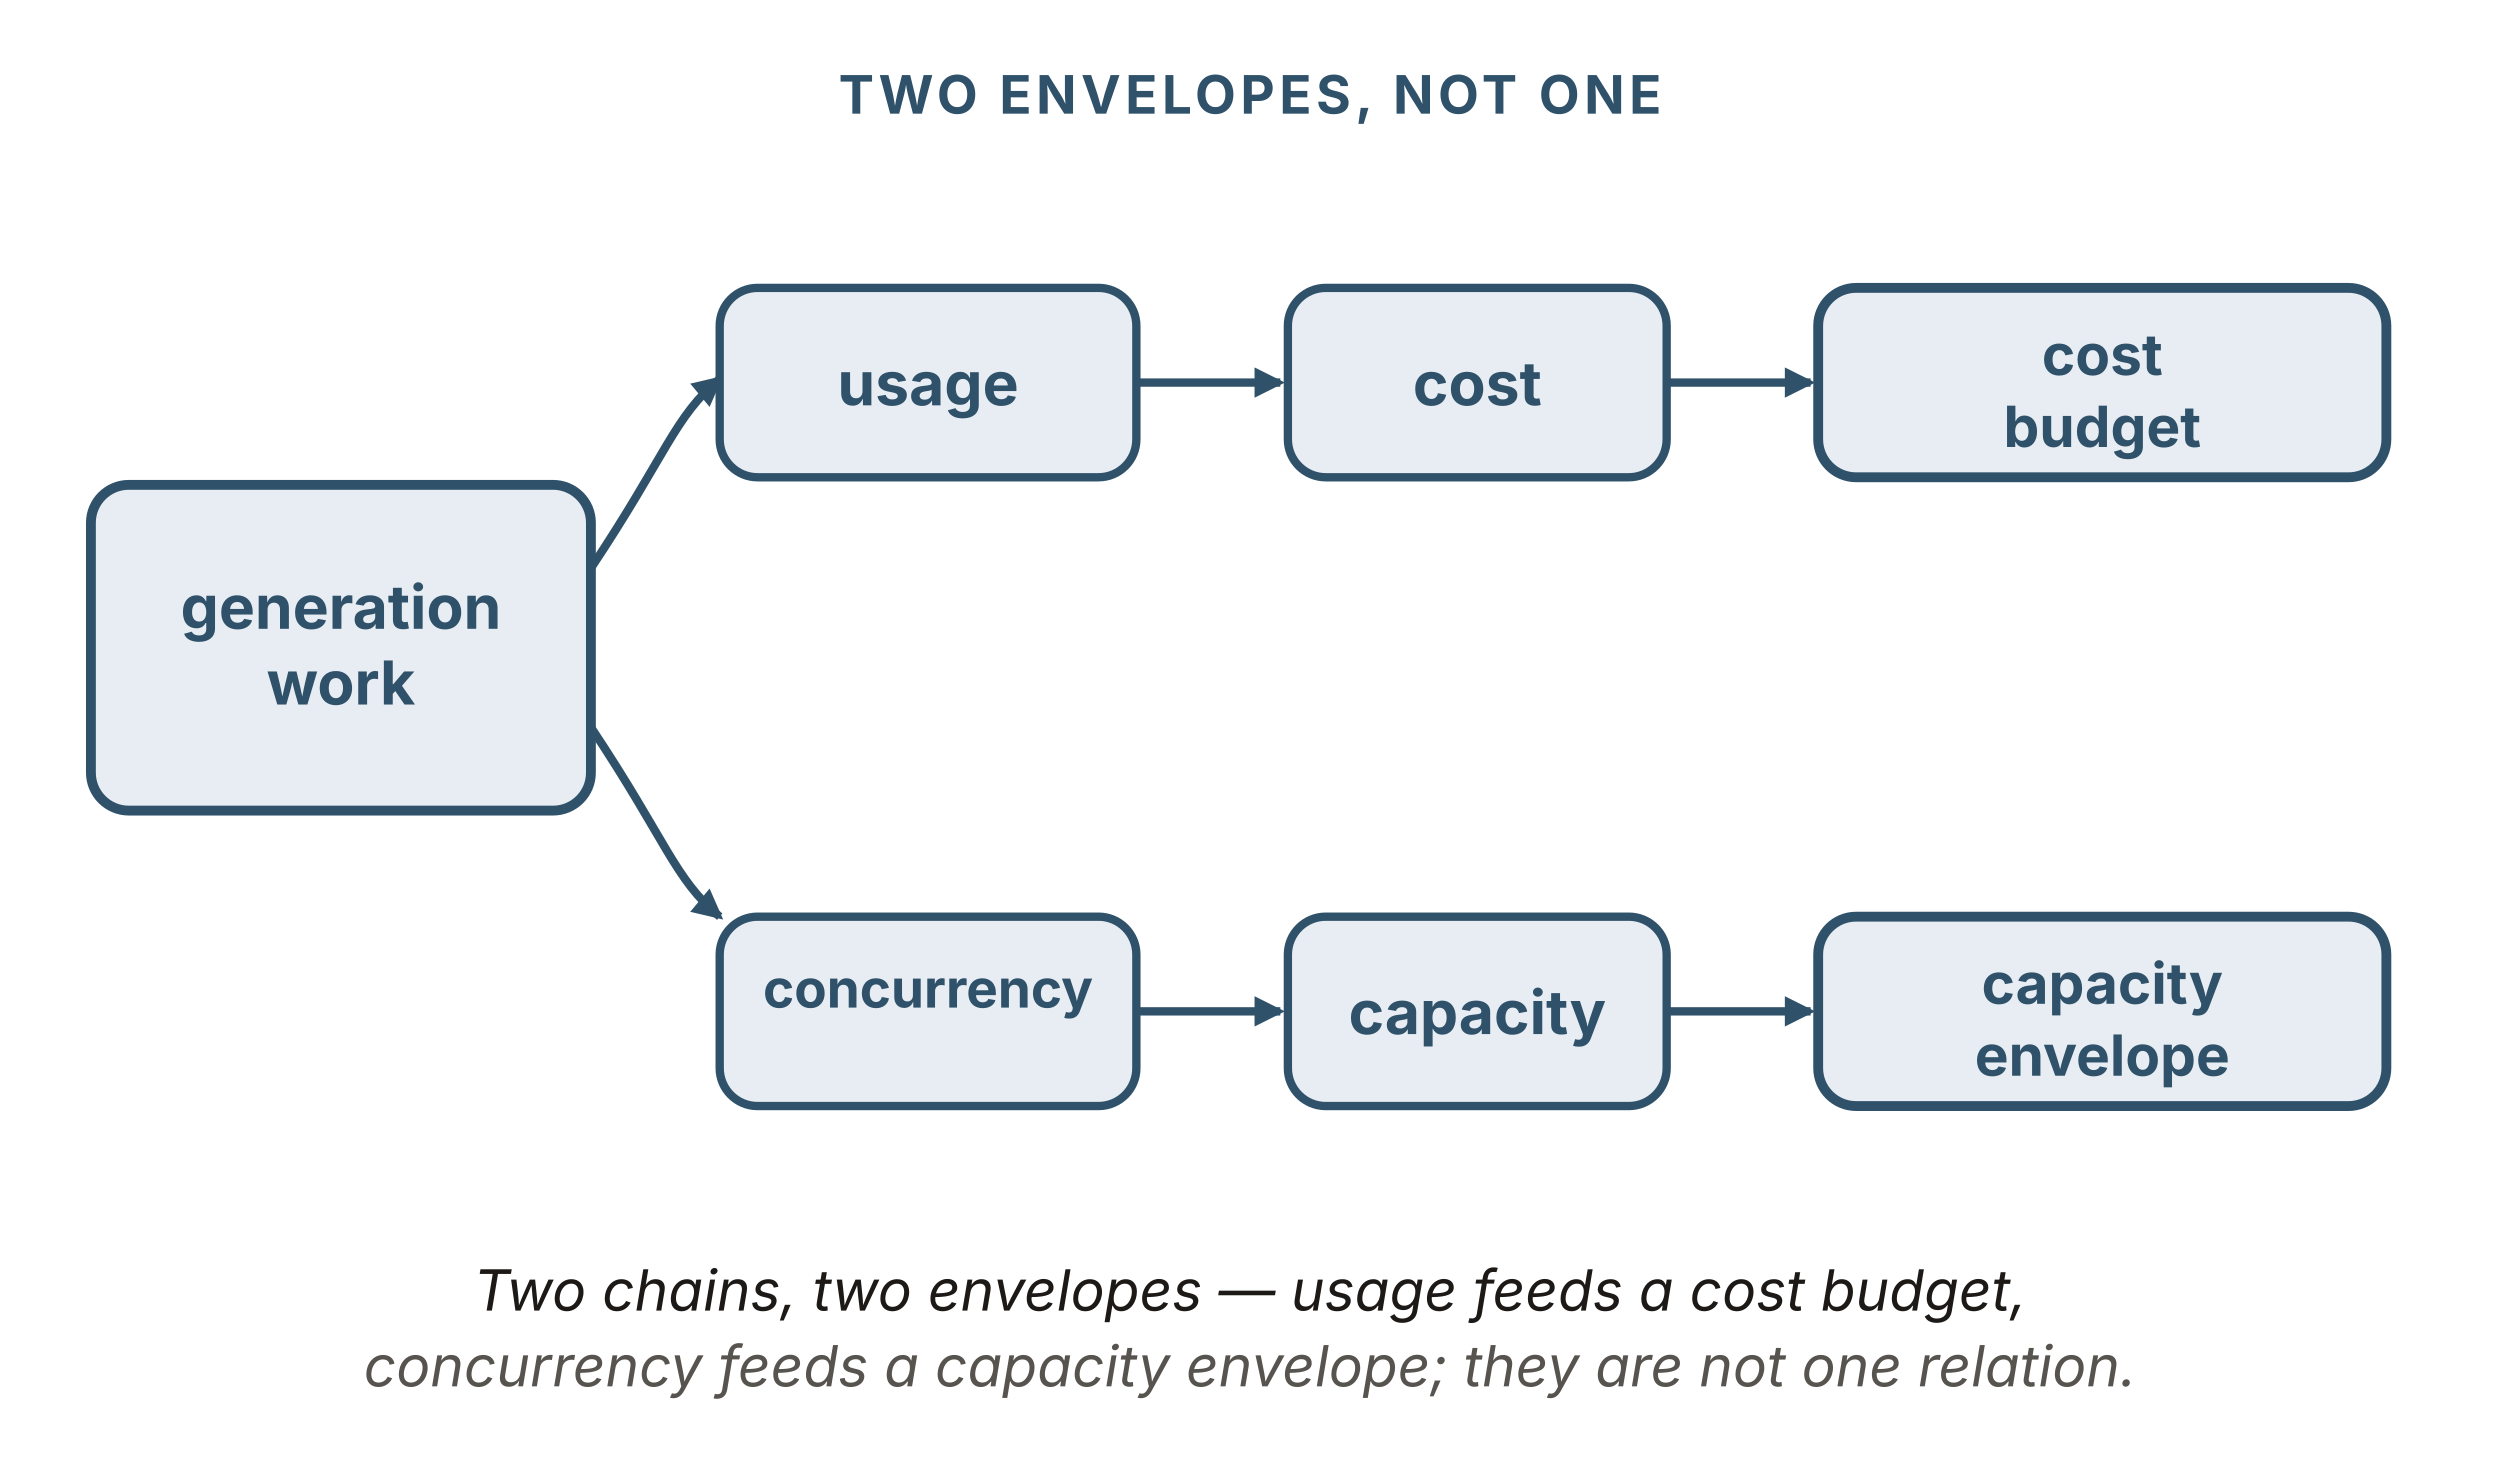
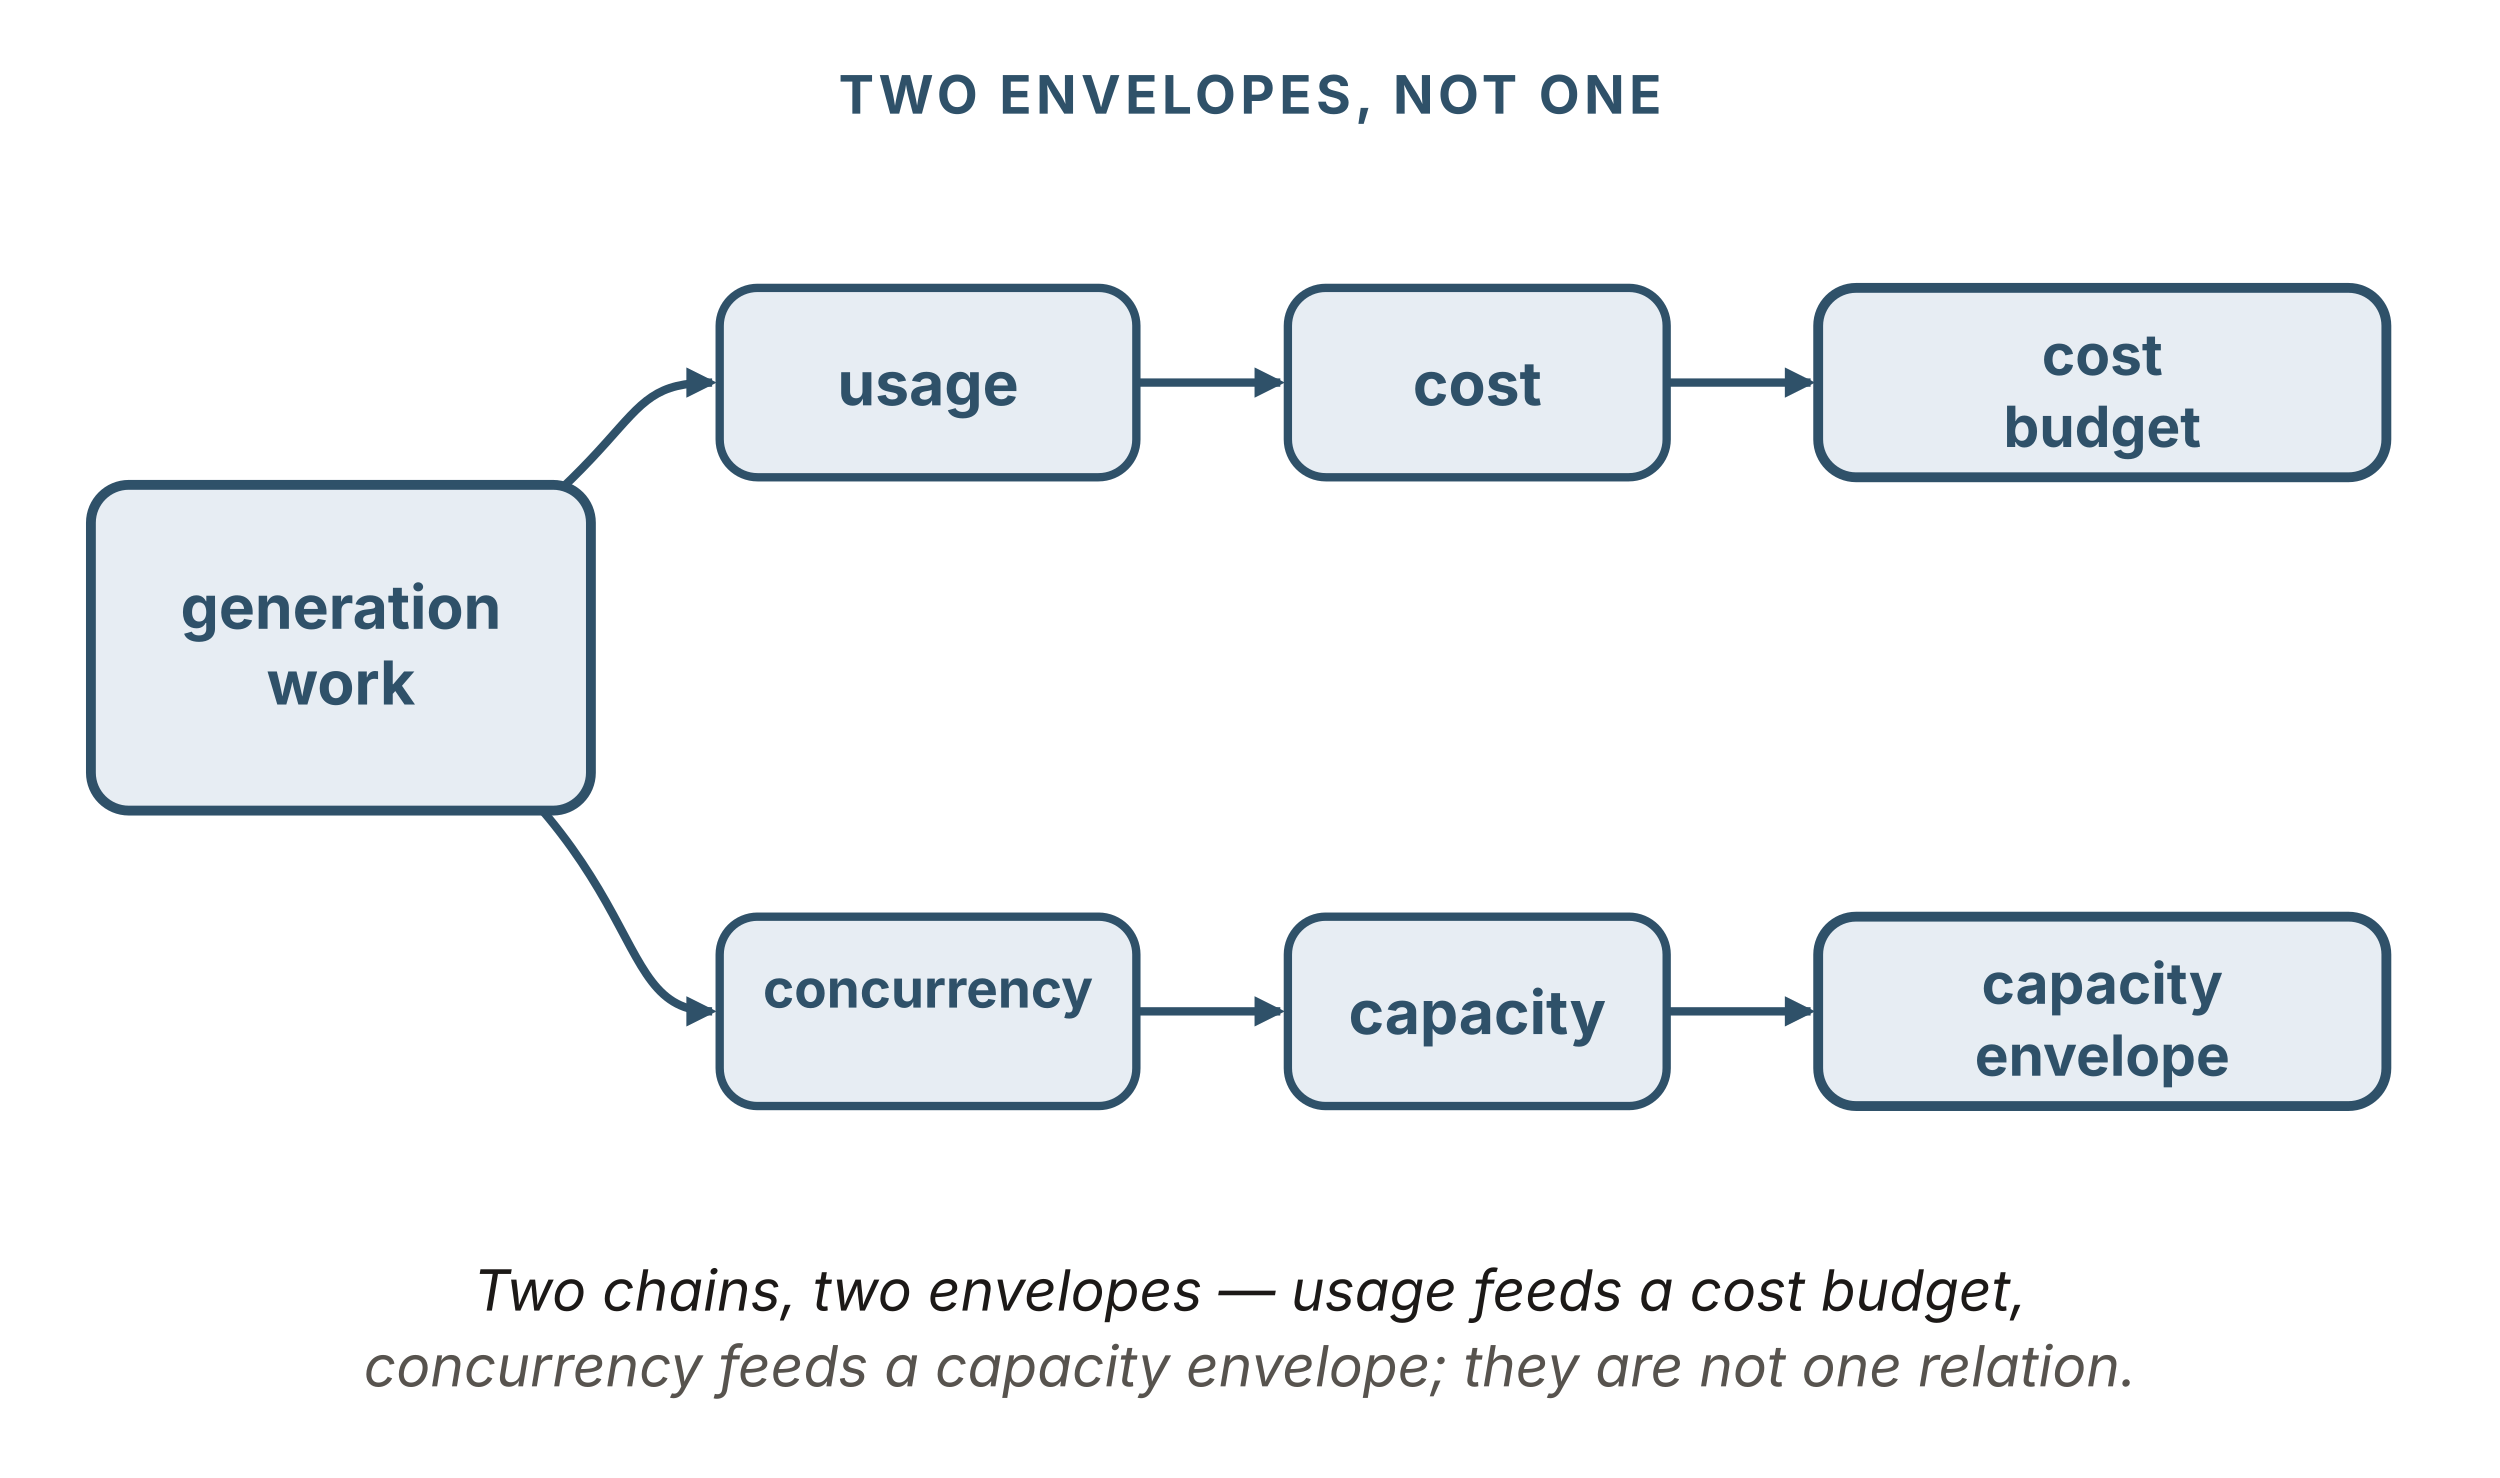
<svg xmlns="http://www.w3.org/2000/svg" viewBox="0 0 660 390" width="660" height="390" role="img" aria-labelledby="gcTitle gcDesc" font-family="'Source Sans 3', -apple-system, 'Segoe UI', sans-serif">
  <defs>
    <marker id="gc-b" viewBox="0 0 10 10" refX="8.5" refY="5" markerWidth="8" markerHeight="8" orient="auto" markerUnits="userSpaceOnUse">
      <path d="M0 0 L10 5 L0 10 z" fill="#2f5169" />
    </marker>
  </defs>
  <text x="330" y="30" text-anchor="middle" font-size="14" font-weight="700" letter-spacing="1.2" fill="#2f5169">TWO ENVELOPES, NOT ONE</text>
-   <rect x="24" y="128" width="132" height="86" rx="10" fill="#e7edf3" stroke="#2f5169" stroke-width="2.6" />
+   <g fill="none" stroke="#2f5169" stroke-width="2.2">
+     <path d="M90,171 C176,120 158,101 188,101" marker-end="url(#gc-b)" />
+     <path d="M90,171 C176,222 158,267 188,267" marker-end="url(#gc-b)" />
+     <path d="M245,101 L338,101" marker-end="url(#gc-b)" />
+     <path d="M390,101 L478,101" marker-end="url(#gc-b)" />
+     <path d="M245,267 L338,267" marker-end="url(#gc-b)" />
+     <path d="M390,267 L478,267" marker-end="url(#gc-b)" />
+   </g>
+   <rect id="genwork" x="24" y="128" width="132" height="86" rx="10" fill="#e7edf3" stroke="#2f5169" stroke-width="2.6" />
  <text x="90" y="166" text-anchor="middle" font-size="16" font-weight="700" fill="#2f5169">generation</text>
  <text x="90" y="186" text-anchor="middle" font-size="16" font-weight="700" fill="#2f5169">work</text>
-   <path d="M156,150 C176,120 178,110 190,100" fill="none" stroke="#2f5169" stroke-width="2.2" marker-end="url(#gc-b)" />
-   <path d="M156,192 C176,222 178,232 190,242" fill="none" stroke="#2f5169" stroke-width="2.2" marker-end="url(#gc-b)" />
  <g font-size="16" font-weight="700" fill="#2f5169" text-anchor="middle">
-     <rect x="190" y="76" width="110" height="50" rx="10" fill="#e7edf3" stroke="#2f5169" stroke-width="2.2" />
+     <rect id="usage" x="190" y="76" width="110" height="50" rx="10" fill="#e7edf3" stroke="#2f5169" stroke-width="2.2" />
    <text x="245" y="107">usage</text>
-     <rect x="340" y="76" width="100" height="50" rx="10" fill="#e7edf3" stroke="#2f5169" stroke-width="2.2" />
+     <rect id="cost" x="340" y="76" width="100" height="50" rx="10" fill="#e7edf3" stroke="#2f5169" stroke-width="2.2" />
    <text x="390" y="107">cost</text>
-     <rect x="480" y="76" width="150" height="50" rx="10" fill="#e7edf3" stroke="#2f5169" stroke-width="2.6" />
+     <rect id="cost-budget" x="480" y="76" width="150" height="50" rx="10" fill="#e7edf3" stroke="#2f5169" stroke-width="2.6" />
    <text x="555" y="99" font-size="15">cost</text>
    <text x="555" y="118" font-size="15">budget</text>
  </g>
-   <line x1="300" y1="101" x2="338" y2="101" stroke="#2f5169" stroke-width="2.2" marker-end="url(#gc-b)" />
-   <line x1="440" y1="101" x2="478" y2="101" stroke="#2f5169" stroke-width="2.2" marker-end="url(#gc-b)" />
  <g font-size="16" font-weight="700" fill="#2f5169" text-anchor="middle">
-     <rect x="190" y="242" width="110" height="50" rx="10" fill="#e7edf3" stroke="#2f5169" stroke-width="2.2" />
+     <rect id="concurrency" x="190" y="242" width="110" height="50" rx="10" fill="#e7edf3" stroke="#2f5169" stroke-width="2.2" />
    <text x="245" y="266" font-size="14">concurrency</text>
-     <rect x="340" y="242" width="100" height="50" rx="10" fill="#e7edf3" stroke="#2f5169" stroke-width="2.2" />
+     <rect id="capacity" x="340" y="242" width="100" height="50" rx="10" fill="#e7edf3" stroke="#2f5169" stroke-width="2.2" />
    <text x="390" y="273">capacity</text>
-     <rect x="480" y="242" width="150" height="50" rx="10" fill="#e7edf3" stroke="#2f5169" stroke-width="2.6" />
+     <rect id="capacity-envelope" x="480" y="242" width="150" height="50" rx="10" fill="#e7edf3" stroke="#2f5169" stroke-width="2.6" />
    <text x="555" y="265" font-size="15">capacity</text>
    <text x="555" y="284" font-size="15">envelope</text>
  </g>
-   <line x1="300" y1="267" x2="338" y2="267" stroke="#2f5169" stroke-width="2.2" marker-end="url(#gc-b)" />
-   <line x1="440" y1="267" x2="478" y2="267" stroke="#2f5169" stroke-width="2.2" marker-end="url(#gc-b)" />
  <text x="330" y="346" text-anchor="middle" font-size="15" font-style="italic" fill="#1c1917">Two chains, two envelopes — usage feeds a cost budget,</text>
  <text x="330" y="366" text-anchor="middle" font-size="15" font-style="italic" fill="#57534e">concurrency feeds a capacity envelope; they are not one relation.</text>
</svg>
